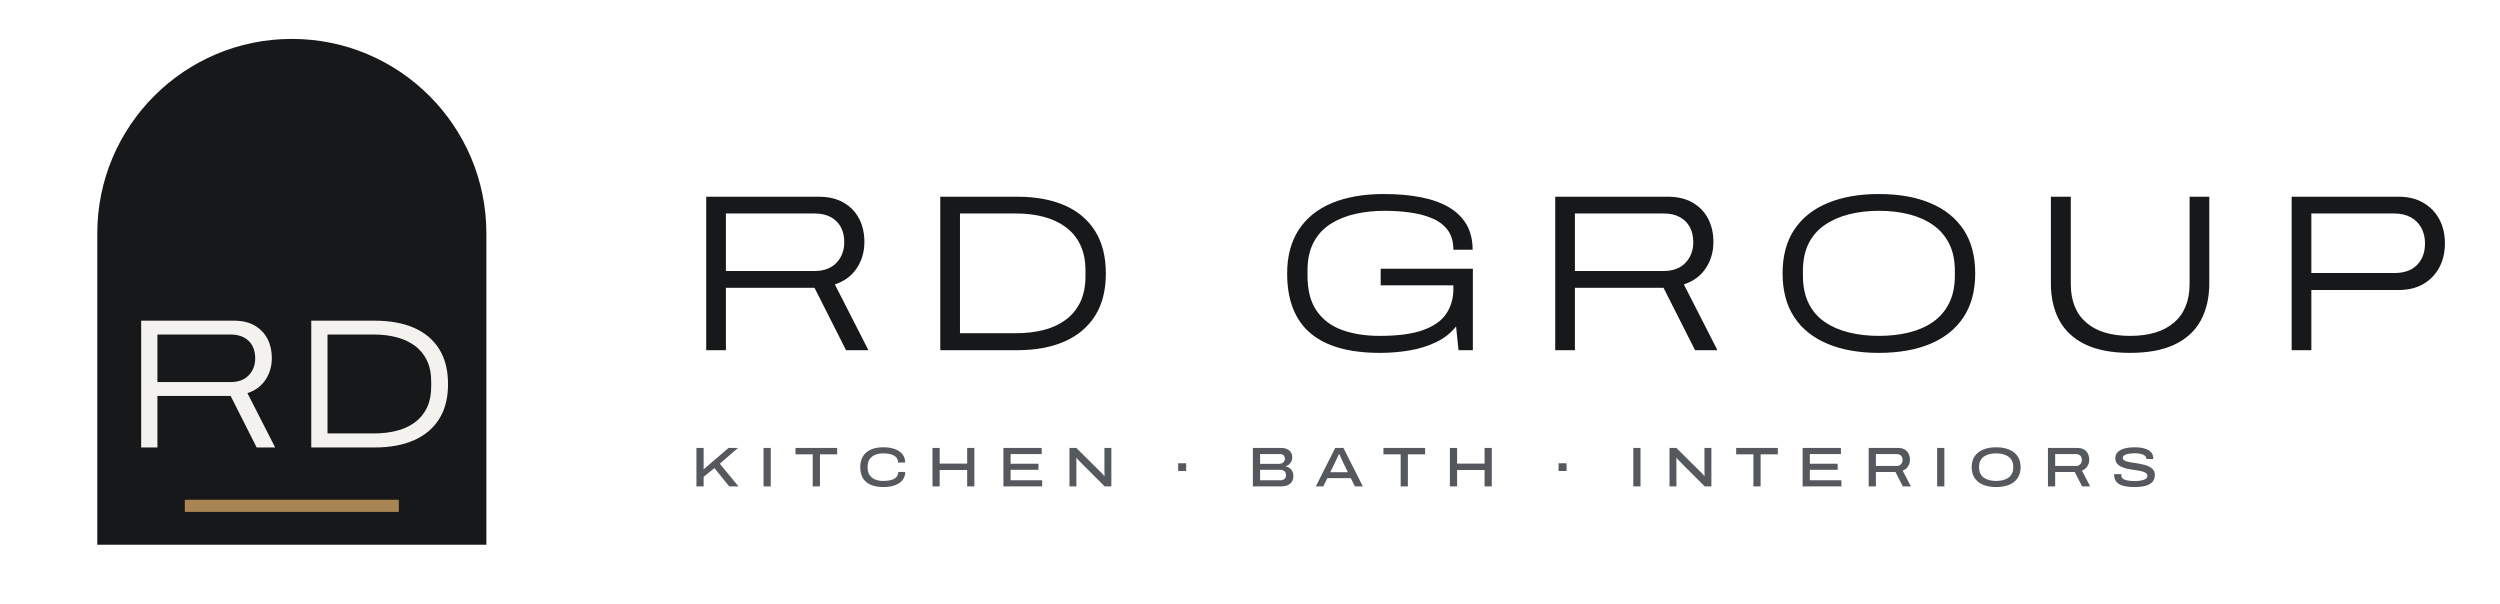
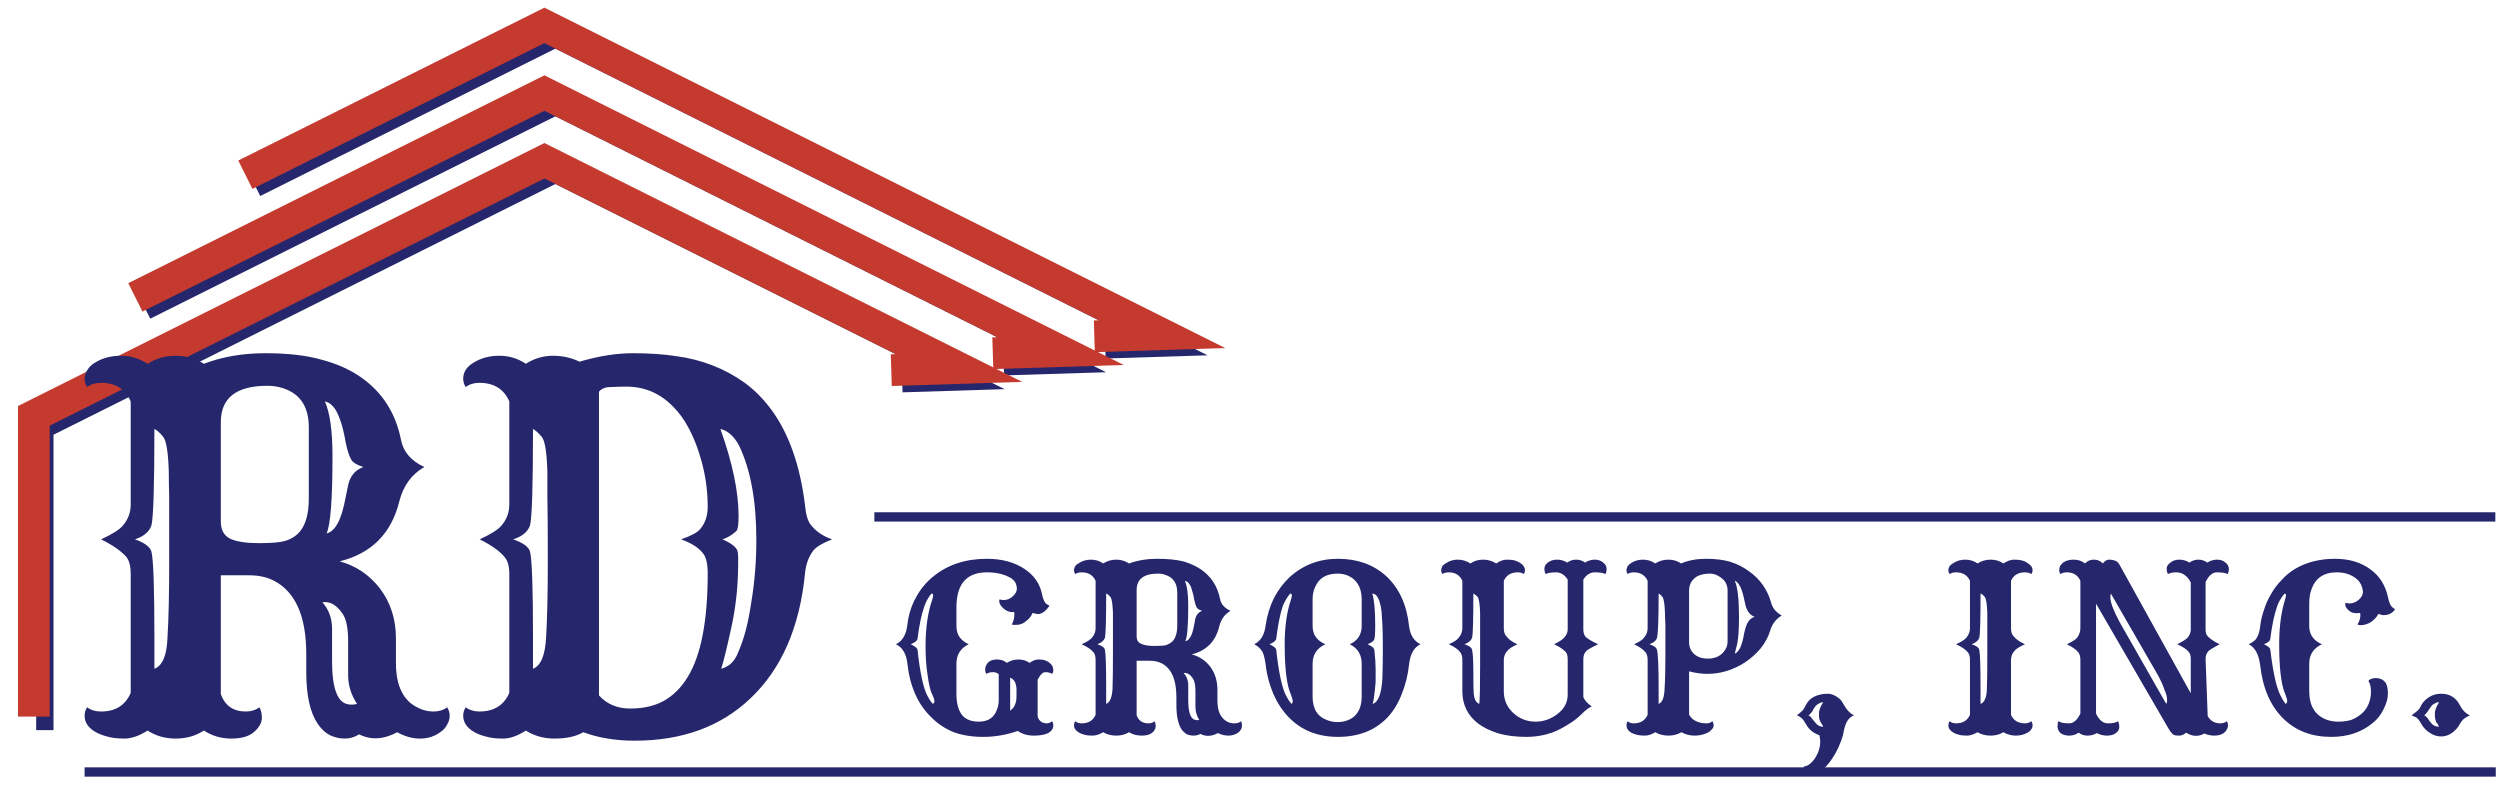
- <svg xmlns="http://www.w3.org/2000/svg" viewBox="0 0 514 124" role="img" aria-label="RD Group, Inc. Kitchen, Bath, Interiors">
-   <path d="M20 112 V48.0 A40.0 40.0 0 0 1 100 48.0 V112" fill="#16181A" />
-   <path d="M29.024 92.0V65.932H48.1Q50.646 65.932 52.375 66.939Q54.104 67.946 54.997 69.675Q55.89 71.404 55.89 73.608Q55.89 76.116 54.598 78.073Q53.306 80.03 50.874 80.828L56.574 92.0H52.774L47.416 81.398H32.368V92.0ZM32.368 78.548H47.454Q49.81 78.548 51.14 77.161Q52.47 75.774 52.47 73.646Q52.47 72.164 51.881 71.081Q51.292 69.998 50.171 69.39Q49.05 68.782 47.454 68.782H32.368ZM63.996 92.0V65.932H77.03Q81.742 65.932 85.105 67.395Q88.468 68.858 90.292 71.765Q92.116 74.672 92.116 78.966Q92.116 83.26 90.292 86.148Q88.468 89.036 85.105 90.518Q81.742 92.0 77.03 92.0ZM67.34 89.112H76.916Q79.386 89.112 81.514 88.58Q83.642 88.048 85.257 86.87Q86.872 85.692 87.765 83.849Q88.658 82.006 88.658 79.384V78.548Q88.658 75.926 87.765 74.083Q86.872 72.24 85.257 71.062Q83.642 69.884 81.514 69.333Q79.386 68.782 76.916 68.782H67.34Z" fill="#F3F2EE" />
-   <path d="M38 104 H82" stroke="#A88553" stroke-width="2.5" />
-   <path d="M145.198 72.0V40.444H168.29Q171.372 40.444 173.465 41.663Q175.558 42.882 176.639 44.975Q177.72 47.068 177.72 49.736Q177.72 52.772 176.156 55.141Q174.592 57.51 171.648 58.476L178.548 72.0H173.948L167.462 59.166H149.246V72.0ZM149.246 55.716H167.508Q170.36 55.716 171.97 54.037Q173.58 52.358 173.58 49.782Q173.58 47.988 172.867 46.677Q172.154 45.366 170.797 44.63Q169.44 43.894 167.508 43.894H149.246ZM193.322 72.0V40.444H209.1Q214.804 40.444 218.875 42.215Q222.946 43.986 225.154 47.505Q227.362 51.024 227.362 56.222Q227.362 61.42 225.154 64.916Q222.946 68.412 218.875 70.206Q214.804 72.0 209.1 72.0ZM197.37 68.504H208.962Q211.952 68.504 214.528 67.86Q217.104 67.216 219.059 65.79Q221.014 64.364 222.095 62.133Q223.176 59.902 223.176 56.728V55.716Q223.176 52.542 222.095 50.311Q221.014 48.08 219.059 46.654Q217.104 45.228 214.528 44.561Q211.952 43.894 208.962 43.894H197.37ZM283.728 72.552Q274.16 72.552 269.399 68.481Q264.638 64.41 264.638 56.222Q264.638 50.886 267.03 47.229Q269.422 43.572 273.884 41.732Q278.346 39.892 284.51 39.892Q288.788 39.892 292.169 40.559Q295.55 41.226 297.919 42.629Q300.288 44.032 301.53 46.194Q302.772 48.356 302.772 51.346H298.816Q298.816 48.862 297.643 47.298Q296.47 45.734 294.446 44.883Q292.422 44.032 289.892 43.687Q287.362 43.342 284.648 43.342Q281.474 43.342 278.622 43.986Q275.77 44.63 273.539 46.056Q271.308 47.482 270.066 49.851Q268.824 52.22 268.824 55.578V56.682Q268.824 61.236 270.733 63.95Q272.642 66.664 275.977 67.86Q279.312 69.056 283.636 69.056Q289.294 69.056 292.606 67.86Q295.918 66.664 297.367 64.479Q298.816 62.294 298.816 59.396V58.66H283.866V55.256H302.818V72.0H299.874L299.368 67.124Q297.758 69.148 295.274 70.344Q292.79 71.54 289.823 72.046Q286.856 72.552 283.728 72.552ZM319.754 72.0V40.444H342.846Q345.928 40.444 348.021 41.663Q350.114 42.882 351.195 44.975Q352.276 47.068 352.276 49.736Q352.276 52.772 350.712 55.141Q349.148 57.51 346.204 58.476L353.104 72.0H348.504L342.018 59.166H323.802V72.0ZM323.802 55.716H342.064Q344.916 55.716 346.526 54.037Q348.136 52.358 348.136 49.782Q348.136 47.988 347.423 46.677Q346.71 45.366 345.353 44.63Q343.996 43.894 342.064 43.894H323.802ZM386.278 72.552Q380.206 72.552 375.744 70.689Q371.282 68.826 368.89 65.192Q366.498 61.558 366.498 56.222Q366.498 50.84 368.89 47.229Q371.282 43.618 375.744 41.755Q380.206 39.892 386.278 39.892Q392.442 39.892 396.881 41.755Q401.32 43.618 403.712 47.229Q406.104 50.84 406.104 56.222Q406.104 61.558 403.712 65.192Q401.32 68.826 396.881 70.689Q392.442 72.552 386.278 72.552ZM386.324 69.056Q389.636 69.056 392.465 68.366Q395.294 67.676 397.41 66.204Q399.526 64.732 400.722 62.363Q401.918 59.994 401.918 56.682V55.67Q401.918 52.404 400.722 50.058Q399.526 47.712 397.41 46.24Q395.294 44.768 392.465 44.055Q389.636 43.342 386.324 43.342Q383.012 43.342 380.183 44.055Q377.354 44.768 375.192 46.24Q373.03 47.712 371.857 50.058Q370.684 52.404 370.684 55.67V56.682Q370.684 59.994 371.857 62.363Q373.03 64.732 375.192 66.204Q377.354 67.676 380.183 68.366Q383.012 69.056 386.324 69.056ZM437.944 72.552Q432.378 72.552 428.767 70.827Q425.156 69.102 423.408 65.882Q421.66 62.662 421.66 58.246V40.444H425.754V58.384Q425.754 63.536 428.905 66.296Q432.056 69.056 437.944 69.056Q443.832 69.056 447.006 66.296Q450.18 63.536 450.18 58.384V40.444H454.228V58.246Q454.228 62.662 452.48 65.882Q450.732 69.102 447.121 70.827Q443.51 72.552 437.944 72.552ZM471.164 72.0V40.444H493.152Q496.096 40.444 498.235 41.686Q500.374 42.928 501.524 45.09Q502.674 47.252 502.674 50.012Q502.674 52.818 501.524 54.98Q500.374 57.142 498.258 58.384Q496.142 59.626 493.152 59.626H475.212V72.0ZM475.212 56.13H492.278Q495.36 56.13 496.97 54.451Q498.58 52.772 498.58 50.058Q498.58 48.218 497.821 46.838Q497.062 45.458 495.659 44.676Q494.256 43.894 492.278 43.894H475.212Z" fill="#16181A" />
-   <path d="M143.185 100.0V92.1H144.668V96.493L149.774 92.1H151.729L147.992 95.343L151.833 100.0H149.923L146.887 96.24L144.668 98.034V100.0ZM156.985 100.0V92.1H158.469V100.0ZM167.094 100.0V93.41H163.552V92.1H172.12V93.41H168.578V100.0ZM181.654 100.138Q180.078 100.138 179.008 99.672Q177.939 99.207 177.404 98.292Q176.869 97.378 176.869 96.044Q176.869 94.089 178.1 93.025Q179.331 91.962 181.631 91.962Q182.953 91.962 183.965 92.324Q184.977 92.686 185.541 93.382Q186.104 94.078 186.104 95.09H184.643Q184.643 94.445 184.264 94.031Q183.885 93.618 183.2 93.416Q182.516 93.215 181.596 93.215Q180.642 93.215 179.917 93.52Q179.192 93.825 178.79 94.422Q178.387 95.02 178.387 95.894V96.182Q178.387 97.079 178.796 97.683Q179.204 98.287 179.934 98.585Q180.665 98.885 181.631 98.885Q182.573 98.885 183.252 98.689Q183.93 98.493 184.304 98.074Q184.678 97.654 184.678 97.033H186.115Q186.115 98.022 185.552 98.718Q184.988 99.413 183.988 99.776Q182.988 100.138 181.654 100.138ZM191.716 100.0V92.1H193.2V95.32H198.847V92.1H200.33V100.0H198.847V96.63H193.2V100.0ZM206.299 100.0V92.1H214.177V93.353H207.783V95.343H213.51V96.596H207.783V98.746H214.269V100.0ZM219.881 100.0V92.1H221.296L225.953 96.711Q226.091 96.838 226.281 97.039Q226.471 97.24 226.672 97.447Q226.873 97.654 227.011 97.815H227.103Q227.092 97.585 227.08 97.24Q227.069 96.895 227.069 96.653V92.1H228.495V100.0H227.126L222.457 95.343Q222.17 95.055 221.859 94.722Q221.549 94.388 221.365 94.192H221.284Q221.296 94.365 221.301 94.733Q221.307 95.101 221.307 95.526V100.0ZM242.227 96.838V95.251H243.871V96.838ZM257.592 100.0V92.1H263.48Q264.135 92.1 264.635 92.341Q265.136 92.582 265.412 93.008Q265.688 93.433 265.688 94.02Q265.688 94.48 265.515 94.854Q265.343 95.228 265.043 95.481Q264.745 95.734 264.354 95.86V95.906Q264.814 95.998 265.164 96.257Q265.515 96.516 265.716 96.918Q265.918 97.32 265.918 97.861Q265.918 98.597 265.59 99.069Q265.262 99.54 264.71 99.77Q264.158 100.0 263.48 100.0ZM259.075 98.746H263.215Q263.744 98.746 264.072 98.493Q264.4 98.24 264.4 97.689Q264.4 97.344 264.256 97.096Q264.112 96.849 263.836 96.722Q263.56 96.596 263.169 96.596H259.075ZM259.075 95.365H262.962Q263.319 95.365 263.589 95.239Q263.859 95.112 264.014 94.877Q264.17 94.641 264.17 94.331Q264.17 93.825 263.876 93.589Q263.583 93.353 263.1 93.353H259.075ZM270.53 100.0 274.52 92.1H276.211L280.201 100.0H278.568L277.717 98.298H272.91L272.059 100.0ZM273.508 97.079H277.119L276.073 94.928Q276.015 94.802 275.906 94.566Q275.797 94.331 275.687 94.078Q275.578 93.825 275.486 93.629Q275.394 93.433 275.36 93.388H275.268Q275.164 93.618 275.026 93.922Q274.888 94.227 274.762 94.503Q274.635 94.779 274.555 94.94ZM287.976 100.0V93.41H284.434V92.1H293.001V93.41H289.459V100.0ZM298.096 100.0V92.1H299.58V95.32H305.226V92.1H306.71V100.0H305.226V96.63H299.58V100.0ZM320.442 96.838V95.251H322.086V96.838ZM335.807 100.0V92.1H337.29V100.0ZM343.248 100.0V92.1H344.662L349.32 96.711Q349.457 96.838 349.647 97.039Q349.837 97.24 350.038 97.447Q350.239 97.654 350.377 97.815H350.469Q350.458 97.585 350.447 97.24Q350.435 96.895 350.435 96.653V92.1H351.861V100.0H350.493L345.823 95.343Q345.536 95.055 345.226 94.722Q344.915 94.388 344.731 94.192H344.65Q344.662 94.365 344.668 94.733Q344.673 95.101 344.673 95.526V100.0ZM360.498 100.0V93.41H356.956V92.1H365.523V93.41H361.981V100.0ZM370.618 100.0V92.1H378.496V93.353H372.102V95.343H377.829V96.596H372.102V98.746H378.588V100.0ZM384.2 100.0V92.1H390.284Q391.089 92.1 391.624 92.427Q392.158 92.755 392.423 93.301Q392.687 93.847 392.687 94.526Q392.687 95.239 392.314 95.849Q391.94 96.458 391.192 96.769L392.883 100.0H391.215L389.709 97.044H385.684V100.0ZM385.684 95.802H389.904Q390.502 95.802 390.836 95.452Q391.169 95.101 391.169 94.549Q391.169 94.169 391.026 93.905Q390.882 93.641 390.594 93.497Q390.307 93.353 389.904 93.353H385.684ZM398.277 100.0V92.1H399.76V100.0ZM410.398 100.138Q408.846 100.138 407.719 99.666Q406.592 99.195 405.982 98.281Q405.373 97.367 405.373 96.055Q405.373 94.722 405.982 93.819Q406.592 92.916 407.719 92.439Q408.846 91.962 410.398 91.962Q411.962 91.962 413.095 92.439Q414.228 92.916 414.832 93.819Q415.435 94.722 415.435 96.055Q415.435 97.367 414.832 98.281Q414.228 99.195 413.095 99.666Q411.962 100.138 410.398 100.138ZM410.41 98.885Q411.157 98.885 411.796 98.724Q412.434 98.562 412.911 98.229Q413.388 97.895 413.653 97.378Q413.917 96.861 413.917 96.171V95.906Q413.917 95.228 413.653 94.716Q413.388 94.204 412.911 93.87Q412.434 93.537 411.796 93.376Q411.157 93.215 410.41 93.215Q409.651 93.215 409.013 93.376Q408.374 93.537 407.897 93.87Q407.42 94.204 407.161 94.716Q406.902 95.228 406.902 95.906V96.171Q406.902 96.861 407.161 97.378Q407.42 97.895 407.897 98.229Q408.374 98.562 409.013 98.724Q409.651 98.885 410.41 98.885ZM421.059 100.0V92.1H427.143Q427.948 92.1 428.483 92.427Q429.017 92.755 429.282 93.301Q429.546 93.847 429.546 94.526Q429.546 95.239 429.173 95.849Q428.799 96.458 428.051 96.769L429.742 100.0H428.074L426.568 97.044H422.543V100.0ZM422.543 95.802H426.763Q427.361 95.802 427.695 95.452Q428.028 95.101 428.028 94.549Q428.028 94.169 427.885 93.905Q427.741 93.641 427.453 93.497Q427.166 93.353 426.763 93.353H422.543ZM438.908 100.138Q438.045 100.138 437.275 100.035Q436.504 99.931 435.918 99.655Q435.331 99.379 435.004 98.89Q434.676 98.401 434.676 97.62Q434.676 97.585 434.676 97.545Q434.676 97.505 434.687 97.481H436.159Q436.148 97.528 436.142 97.596Q436.136 97.665 436.136 97.757Q436.136 98.148 436.47 98.407Q436.803 98.666 437.424 98.787Q438.045 98.907 438.885 98.907Q439.264 98.907 439.638 98.873Q440.012 98.838 440.345 98.764Q440.679 98.689 440.938 98.568Q441.196 98.448 441.352 98.263Q441.507 98.079 441.507 97.838Q441.507 97.493 441.231 97.28Q440.955 97.067 440.483 96.935Q440.012 96.803 439.42 96.717Q438.827 96.63 438.201 96.533Q437.574 96.435 436.987 96.274Q436.401 96.113 435.929 95.86Q435.458 95.607 435.182 95.199Q434.906 94.79 434.906 94.192Q434.906 93.675 435.153 93.267Q435.4 92.859 435.895 92.565Q436.389 92.272 437.137 92.117Q437.884 91.962 438.896 91.962Q439.92 91.962 440.644 92.134Q441.369 92.306 441.829 92.611Q442.289 92.916 442.502 93.319Q442.714 93.721 442.714 94.181V94.376H441.265V94.192Q441.265 93.916 440.984 93.692Q440.702 93.468 440.19 93.33Q439.678 93.192 439 93.192Q438.114 93.192 437.551 93.313Q436.987 93.433 436.717 93.641Q436.447 93.847 436.447 94.135Q436.447 94.434 436.717 94.624Q436.987 94.814 437.459 94.928Q437.93 95.043 438.523 95.13Q439.115 95.216 439.742 95.32Q440.368 95.423 440.955 95.578Q441.541 95.734 442.013 95.998Q442.484 96.263 442.76 96.665Q443.036 97.067 443.036 97.654Q443.036 98.562 442.513 99.109Q441.99 99.655 441.064 99.897Q440.138 100.138 438.908 100.138Z" fill="#55595E" />
+ <svg xmlns="http://www.w3.org/2000/svg" viewBox="2 0 591 187" width="591" height="187" role="img" aria-label="RD Group, Inc.">
+   <polyline points="62.6,44.5 133.3,9.2 279.3,82.2 263.3,82.7" fill="none" stroke="#25266B" stroke-width="4.1" stroke-linejoin="miter" stroke-miterlimit="10" />
+   <polyline points="36.6,73.5 133.3,25.2 255.3,86.2 239.3,86.7" fill="none" stroke="#25266B" stroke-width="4.1" stroke-linejoin="miter" stroke-miterlimit="10" />
+   <polyline points="12.6,172.6 12.6,101.5 133.3,41.2 231.3,90.2 215.3,90.7" fill="none" stroke="#25266B" stroke-width="4.1" stroke-linejoin="miter" stroke-miterlimit="10" />
+   <polyline points="60,41.3 130.7,6 276.7,79 260.7,79.5" fill="none" stroke="#C43A2F" stroke-width="7.5" stroke-linejoin="miter" stroke-miterlimit="10" />
+   <polyline points="34,70.3 130.7,22 252.7,83 236.7,83.5" fill="none" stroke="#C43A2F" stroke-width="7.5" stroke-linejoin="miter" stroke-miterlimit="10" />
+   <polyline points="10,169.4 10,98.3 130.7,38 228.7,87 212.7,87.5" fill="none" stroke="#C43A2F" stroke-width="7.5" stroke-linejoin="miter" stroke-miterlimit="10" />
+   <path d="M50.2 172.7Q47.3 174.6 43.5 174.6Q39.8 174.6 36.9 172.7Q33.9 174.6 31.4 174.6Q28.9 174.6 27.3 174.1Q25.7 173.7 24.5 173Q22 171.5 22 169.2Q22 168.1 22.6 167.2Q23.9 168.2 25.9 168.2Q31 168.2 32.9 163.8V135.6Q32.9 133 31.9 131.7Q30.1 129.6 25.9 127.5Q29.8 125.7 31 124.3Q32.9 122.1 32.9 119.3V94.9Q31 90.5 25.9 90.5Q23.9 90.5 22.6 91.5Q22 90.6 22 89.5Q22 88.4 22.7 87.4Q23.3 86.4 24.5 85.7Q27.1 84.1 30.6 84.1Q34 84.1 36.9 86Q39.9 84.1 43.5 84.1Q47.2 84.1 50.2 86Q56.7 83.5 64.7 83.5Q72.6 83.5 77.9 85Q83.3 86.4 87.2 89.1Q94.9 94.4 96.8 104Q97.6 108.2 102.3 110.4Q97.8 113 96.4 118.5Q93.6 129.9 82.3 132.7Q88.1 134.3 91.8 139.1Q95.6 144.1 95.6 150.9V156.7Q95.6 165 101 167.4Q102.6 168.2 104.5 168.2Q106.4 168.2 107.7 167.2Q108.3 168.1 108.3 169.2Q108.3 170.3 107.7 171.3Q107.2 172.3 106.2 173Q104.1 174.6 101.3 174.6Q98.6 174.6 95.9 173.1Q91.1 175.7 86.9 173.6Q85.3 174.6 83.5 174.6Q81.7 174.6 80 173.8Q78.4 173 77.1 171.1Q74.4 167.1 74.4 158.9V154.6Q74.4 141.3 66.8 137.3Q64.3 136 60.9 136H54.2V164.1Q55.7 168.2 60.1 168.2Q62 168.2 63.3 167.2Q63.9 168.1 63.9 169.7Q63.9 171.4 62.1 173Q60.3 174.6 56.7 174.6Q53.1 174.6 50.2 172.7ZM65.2 91.2Q54.2 91.2 54.2 99.8V123.3Q54.2 126.3 56.5 127.4Q58.8 128.4 63.2 128.4Q67.6 128.4 69.3 127.9Q71.1 127.4 72.4 126.2Q75 123.7 75 117.9V101Q75 93.8 69 91.8Q67.2 91.2 65.2 91.2ZM78.8 94.9Q80.6 98.9 80.6 107.8Q80.6 123.1 79.2 126.1Q82.3 125.4 83.7 117.6L84.2 115.2Q84.8 111.5 87.9 110.4Q85.6 109.7 85 108.6Q84.3 107.4 83.7 104.5Q83.2 101.6 82.6 99.8Q82 98 81.4 97Q80.3 95.2 78.8 94.9ZM38.5 158.1Q41.4 157 41.6 150.6Q42 144.1 42 132.7Q42 121.3 42 117.6Q41.9 113.8 41.9 111.5Q41.7 104.7 40.6 103.3Q39.5 101.9 38.5 101.4Q38.5 121.4 37.8 124.2Q37 126.5 33.9 127.5Q37.3 128.7 37.8 130.4Q38.5 133.2 38.5 150.7ZM78.2 142.4Q80.5 144.9 80.5 148.7V156.3Q80.5 165.9 84.3 166.5Q85.4 166.7 86.4 166.4Q84.3 163.2 84.3 159.6V151.6Q84.3 147 83 145.1Q80.8 141.9 78.2 142.4ZM133.1 174.6Q129.3 174.6 126.3 172.7Q123.4 174.6 120.9 174.6Q118.4 174.6 116.8 174.1Q115.2 173.7 114 173Q111.5 171.5 111.5 169.2Q111.5 168.1 112.1 167.2Q113.4 168.2 115.3 168.2Q120.5 168.2 122.4 163.8V135.6Q122.4 133 121.3 131.7Q119.6 129.6 115.4 127.5Q119.3 125.7 120.5 124.3Q122.4 122.1 122.4 119.3V94.9Q120.5 90.5 115.3 90.5Q113.4 90.5 112.1 91.5Q111.5 90.6 111.5 89.5Q111.5 88.4 112.1 87.4Q112.8 86.4 114 85.7Q116.6 84.1 120 84.1Q123.5 84.1 126.3 86Q129.3 84.1 132.7 84.1Q136.1 84.1 139 85.5Q145.8 83.5 151.6 83.5Q157.4 83.5 161.9 84.2Q166.4 84.8 170.5 86.4Q174.6 88 178.2 90.6Q181.8 93.3 184.6 97.2Q190.6 105.6 192.3 119.4Q192.6 122.8 193.7 124.1Q195.5 126.4 198.7 127.5Q195.4 128.8 194.3 130.1Q192.6 132.3 192.3 135.6Q190.4 154.7 179.4 165.1Q168.9 175.1 152 175.1Q145.3 175.1 139.9 173.1Q137.3 174.6 133.1 174.6ZM143.6 164.4Q146.4 167.5 151 167.5Q155.6 167.5 158.9 165.7Q162.3 163.8 164.6 160Q169.3 152.3 169.3 135.6Q169.3 132 168.1 130.7Q166.6 128.8 163 127.5Q166.5 126.3 167.5 125.1Q169.3 123 169.3 119.8Q169.3 116.6 168.8 113.4Q168.3 110.3 167.3 107.2Q166.3 104 164.8 101.2Q163.3 98.3 161.1 96.1Q156.5 91.4 150.1 91.4Q148.2 91.4 146.3 91.5Q144.5 91.5 143.6 92.6ZM172.3 101.4Q176.6 113.4 176.6 122Q176.6 125 176.1 125.5Q175.6 126 175 126.4Q174 127.1 172.8 127.5Q176.2 129 176.4 130.5Q176.5 131.1 176.5 131.8V133.2Q176.5 141 174.9 148.3Q173.3 155.6 172.5 158.1Q175.1 157.4 176.3 154.7Q177.5 152 178.3 149Q179.1 145.9 179.6 142.4Q180.8 135.3 180.8 127.6Q180.8 113.8 176.7 105.3Q174.9 102 172.3 101.4ZM128 158.1Q130.8 157 131.1 150.6Q131.5 144.1 131.5 132.7Q131.5 121.3 131.4 117.6Q131.4 113.8 131.4 111.5Q131.2 104.7 130.1 103.3Q128.9 101.9 128 101.4Q128 121.4 127.3 124.2Q126.5 126.5 123.3 127.5Q126.8 128.7 127.3 130.4Q128 133.2 128 150.7Z" fill="#25266B" />
+   <path d="M242.6 172.8Q238.5 174.2 234.5 174.2Q230.5 174.2 227.5 173.1Q224.5 171.9 222.3 169.7Q217.4 165.1 216.5 156.8Q216.1 153.4 213.8 152.3Q216.1 151.2 216.5 147.7Q216.9 144.2 218.5 141.3Q220.1 138.3 222.6 136.3Q227.7 132.1 235.3 132.1Q240.6 132.1 244.2 134.5Q247.5 136.7 248.3 140.3Q248.7 142.3 249.4 142.8Q249.7 143 250.1 143.2Q248.5 145.5 246.9 145.1Q246.5 145 246.1 144.9Q245.6 146.1 244.6 146.8Q243.7 147.6 242.6 147.7Q241.4 147.8 241.2 147.6Q241.8 146.6 241.8 145.1Q241.8 144.9 241.7 144.6Q241.6 144.7 241.5 144.7Q241.4 144.7 241.1 144.7Q240.8 144.7 240.3 144.5Q239.7 144.3 239.3 143.9Q238.3 143.1 238.2 142.1Q238.2 141.9 238.3 141.7Q240 142.2 241.4 141Q242.4 140.1 242.4 139.1Q242.3 138.1 241.9 137.5Q241.4 136.8 240.5 136.4Q238.4 135.3 235.3 135.3Q228.1 135.3 228.1 143.6V148Q228.1 151 231 152.3Q228.1 153.7 228.1 156.9V164Q228.1 167.3 229.4 169Q230.7 170.6 233.4 170.6Q236.7 170.6 237.7 167.7Q238.1 166.7 238.1 165.5V159.4Q237.6 158.9 236.7 158.9Q235.8 158.9 235.2 159.3Q234.9 159 234.9 158.2Q234.9 157.4 235.6 156.6Q236.3 155.9 237.7 155.9Q239.1 155.9 240 156.7Q241.3 155.9 242.8 155.9Q244.2 155.9 245.4 156.7Q246.5 155.9 247.5 155.9Q248.5 155.9 249 156.1Q249.6 156.3 250 156.6Q251 157.3 251 158.4Q251 159 250.7 159.3Q250.1 158.9 249.1 158.9Q248.2 158.9 247.3 160.7V169.4Q247.8 171 249.5 171Q250.1 171 250.7 170.5Q251 170.9 251 171.5Q251 172.6 249.8 173.3Q248.6 173.9 246.4 173.9Q244.2 173.9 242.6 172.8ZM222.5 166.4Q222.9 166.2 222.9 165.8Q222.9 165.2 222.3 164Q221.7 162.7 221.3 159.7Q220.8 156.7 220.8 152.7Q220.8 146.3 222.4 141.7Q222.6 141.1 222.6 140.7Q222.6 140.4 222.2 140.3Q221 141.8 220.5 143.4Q219.5 146.2 218.9 151Q218.8 151.7 217.3 152.3Q218.8 153 218.9 153.6Q219.8 161.9 221.3 164.6Q221.8 165.6 222.5 166.4ZM240.8 168Q242.3 167 242.3 164.6V163.1Q242.3 160.8 240.8 160.2ZM247.1 168.5 247 167.9ZM268.9 173.1Q267.6 173.9 265.9 173.9Q264.1 173.9 262.8 173.1Q261.4 173.9 260.3 173.9Q259.1 173.9 258.4 173.7Q257.6 173.5 257.1 173.2Q255.9 172.5 255.9 171.5Q255.9 170.9 256.2 170.5Q256.8 171 257.7 171Q260.1 171 261 169V156Q261 154.8 260.5 154.2Q259.7 153.2 257.7 152.3Q259.5 151.5 260.1 150.8Q261 149.8 261 148.5V137.3Q260.1 135.3 257.7 135.3Q256.8 135.3 256.2 135.7Q255.9 135.3 255.9 134.8Q255.9 134.3 256.2 133.8Q256.5 133.4 257.1 133.1Q258.3 132.3 259.9 132.3Q261.5 132.3 262.8 133.2Q264.2 132.3 265.9 132.3Q267.5 132.3 268.9 133.2Q271.9 132.1 275.6 132.1Q279.2 132.1 281.7 132.7Q284.1 133.4 285.9 134.6Q289.5 137.1 290.4 141.5Q290.7 143.4 292.9 144.4Q290.8 145.6 290.2 148.2Q288.9 153.4 283.7 154.7Q286.4 155.4 288.1 157.6Q289.8 159.9 289.8 163.1V165.7Q289.8 169.5 292.3 170.7Q293 171 293.9 171Q294.8 171 295.4 170.5Q295.6 170.9 295.6 171.5Q295.6 172 295.4 172.4Q295.1 172.9 294.7 173.2Q293.7 173.9 292.4 173.9Q291.2 173.9 289.9 173.3Q287.7 174.5 285.8 173.5Q285 173.9 284.2 173.9Q283.4 173.9 282.6 173.6Q281.9 173.2 281.3 172.4Q280.1 170.5 280.1 166.7V164.8Q280.1 158.6 276.6 156.8Q275.4 156.2 273.8 156.2H270.7V169.1Q271.4 171 273.5 171Q274.4 171 274.9 170.5Q275.2 170.9 275.2 171.7Q275.2 172.5 274.4 173.2Q273.6 173.9 271.9 173.9Q270.2 173.9 268.9 173.1ZM275.8 135.6Q270.7 135.6 270.7 139.5V150.4Q270.7 151.8 271.8 152.2Q272.8 152.7 274.9 152.7Q276.9 152.7 277.7 152.5Q278.5 152.2 279.1 151.7Q280.3 150.5 280.3 147.9V140.1Q280.3 136.8 277.5 135.9Q276.7 135.6 275.8 135.6ZM282.1 137.3Q282.9 139.1 282.9 143.2Q282.9 150.2 282.2 151.6Q283.7 151.3 284.3 147.7L284.5 146.6Q284.8 144.9 286.2 144.4Q285.2 144.1 284.9 143.6Q284.6 143.1 284.3 141.7Q284.1 140.4 283.8 139.6Q283.6 138.7 283.3 138.3Q282.8 137.4 282.1 137.3ZM263.5 166.4Q264.8 165.9 265 162.9Q265.1 159.9 265.1 154.7Q265.1 149.5 265.1 147.7Q265.1 146 265.1 144.9Q265 141.8 264.5 141.1Q264 140.5 263.5 140.3Q263.5 149.5 263.2 150.8Q262.8 151.8 261.4 152.3Q263 152.8 263.2 153.6Q263.5 154.9 263.5 162.9ZM281.8 159.1Q282.9 160.3 282.9 162V165.5Q282.9 169.9 284.6 170.2Q285.1 170.3 285.5 170.2Q284.6 168.7 284.6 167.1V163.4Q284.6 161.3 284 160.4Q283 158.9 281.8 159.1ZM298.5 152.3Q300.8 151.2 301.2 147.8Q301.7 144.4 303.1 141.5Q304.6 138.6 306.8 136.5Q311.6 132.1 318.3 132.1Q325.1 132.1 329.6 136.1Q334.3 140.4 335.1 148Q335.5 151.2 337.8 152.3Q335.5 153.4 335.1 157.1Q334.7 160.8 333.4 164Q332.2 167.2 330.1 169.5Q325.7 174.2 318.3 174.2Q311.1 174.2 306.6 169.5Q304.4 167.2 303 164Q301.7 160.8 301.3 157.9Q301 155.1 300.4 154Q299.7 152.9 298.5 152.3ZM315.3 152.3Q312.3 153.7 312.3 156.9V164.7Q312.3 169.1 315.9 170.3Q317 170.7 318.2 170.7Q319.5 170.7 320.5 170.3Q321.6 169.9 322.3 169.2Q323.9 167.6 323.9 164.7V156.9Q323.9 153.7 321.1 152.3Q323.9 151 323.9 148V141.7Q323.9 138.7 322.2 137.1Q320.6 135.6 318.2 135.6Q314.1 135.6 312.8 139Q312.3 140.1 312.3 141.7V148Q312.3 151 315.3 152.3ZM326.4 140.3Q327.1 142.5 327.1 147.9Q327.1 151 326.8 151.3Q326.6 151.6 326.3 151.8Q325.8 152.1 325.3 152.3Q326.9 153 326.9 153.7Q327.2 156.3 327.2 158.2Q327.2 160.1 327.2 161.2Q327.1 162.4 327 163.3Q326.8 165.4 326.5 166.4Q328.5 165.8 328.8 160.3Q328.9 157.2 328.9 153.4Q328.9 149.6 328.8 147.7Q328.7 145.8 328.6 144.6Q328.3 141.8 327.3 140.7Q327 140.4 326.4 140.3ZM307.3 166.4Q307.6 166.2 307.6 165.8Q307.6 165.2 307.1 164Q305.7 160.8 305.7 152.3Q305.7 146.1 307.2 141.7Q307.4 141.1 307.4 140.7Q307.4 140.4 307 140.3Q305.8 141.8 305.2 143.4Q304.3 146.2 303.7 151Q303.6 151.7 302.1 152.3Q303.6 153 303.7 153.6Q304.6 161.9 306.1 164.6Q306.6 165.6 307.3 166.4ZM376.3 164.8Q376.8 166 378.3 167Q377.3 167.4 375.9 168.8Q374.5 170.2 372.8 171.2Q371.1 172.3 369.4 173Q366.3 174.2 362.8 174.2Q359.2 174.2 356.3 173.4Q353.4 172.5 351.5 171.1Q347.7 168.2 347.7 163.4V156Q347.7 154.8 347.2 154.2Q346.5 153.2 344.5 152.3Q346.3 151.5 346.8 150.8Q347.7 149.8 347.7 148.5V137.3Q346.8 135.3 344.5 135.3Q343.6 135.3 343 135.7Q342.7 135.3 342.7 134.8Q342.7 134.3 343 133.8Q343.3 133.4 343.9 133.1Q345.1 132.3 346.6 132.3Q348.2 132.3 349.6 133.2Q350.9 132.3 352.6 132.3Q354.3 132.3 355.7 133.2Q357 132.3 358.2 132.3Q359.4 132.3 360.1 132.5Q360.8 132.7 361.4 133.1Q362.5 133.8 362.5 134.8Q362.5 135.3 362.2 135.7Q361.7 135.3 360.8 135.3Q358.4 135.3 357.5 137.3V148.5Q357.5 149.8 358.1 150.4Q358.9 151.5 360.7 152.3Q358.8 153.2 358.3 153.9Q357.5 154.8 357.5 156V163.4Q357.5 166.6 359.9 168.7Q362.1 170.6 365 170.6Q367.9 170.6 370.3 168.7Q372.6 166.9 372.6 164.2V155.8Q372.6 154.6 372.1 154.1Q371.3 153.2 369.4 152.3Q371.2 151.4 371.7 150.8Q372.6 149.9 372.6 148.8V137Q371.5 135.3 369.8 135.3Q368.2 135.3 367.4 135.7Q367.1 135.2 367.1 134.4Q367.1 133.6 367.9 133Q368.8 132.3 370.1 132.3Q371.4 132.3 372.5 133Q373.4 132.3 374.6 132.3Q375.8 132.3 376.7 133Q377.8 132.3 379 132.3Q380.2 132.3 381 133Q381.8 133.6 381.8 134.5Q381.8 135.3 381.5 135.7Q380.7 135.3 379 135.3Q377.4 135.3 376.3 137V148.8Q376.3 149.9 376.8 150.5Q377.6 151.3 379.8 152.3Q377.5 153.4 377 153.9Q376.3 154.6 376.3 155.8ZM351.7 166.4Q351.9 165 351.9 157.2Q351.9 149.5 351.9 147.7Q351.9 146 351.9 144.9Q351.8 141.8 351.3 141.1Q350.7 140.5 350.3 140.3Q350.3 149.5 350 150.8Q349.6 151.8 348.2 152.3Q349.8 152.8 350 153.6Q350.3 154.9 350.3 159.1Q350.3 163.3 350.4 164.1Q350.5 164.9 350.7 165.4Q351.1 166.2 351.7 166.4ZM399.5 173.1Q398.1 173.9 396.4 173.9Q394.7 173.9 393.3 173.1Q392 173.9 390.8 173.9Q389.7 173.9 388.9 173.7Q388.2 173.5 387.6 173.2Q386.5 172.5 386.5 171.5Q386.5 170.9 386.8 170.5Q387.3 171 388.2 171Q390.6 171 391.5 169V156Q391.5 154.8 391 154.2Q390.2 153.2 388.3 152.3Q390.1 151.5 390.6 150.8Q391.5 149.8 391.5 148.5V137.3Q390.6 135.3 388.2 135.3Q387.3 135.3 386.8 135.7Q386.5 135.3 386.5 134.8Q386.5 134.3 386.8 133.8Q387.1 133.4 387.6 133.1Q388.8 132.3 390.4 132.3Q392 132.3 393.3 133.2Q394.7 132.3 396.4 132.3Q398.1 132.3 399.4 133.2Q402 132.1 405.3 132.1Q408.6 132.1 411 132.8Q413.5 133.6 415.4 135Q419.4 137.8 420.7 142.5Q421.2 144.4 423.2 145.5Q421.2 146.7 420.5 149Q419.8 151.3 418.2 153.3Q416.6 155.2 414.5 156.6Q410.3 159.3 405.6 159.3Q403.5 159.3 401.3 158.7V168.9Q402 170.4 404.2 170.9Q404.8 171 405.5 171Q406.2 171 406.8 170.5Q407.1 170.9 407.1 171.5Q407.1 172 406.7 172.4Q406.3 172.9 405.7 173.2Q404.3 173.9 402.6 173.9Q400.9 173.9 399.5 173.1ZM401.3 151.8Q401.3 153.6 402.6 154.7Q403.8 155.7 405.7 155.7Q408.6 155.7 409.9 153.5Q410.4 152.7 410.4 151.6V139.6Q410.4 137.7 408.9 136.6Q407.6 135.6 406.3 135.6Q405 135.6 404.1 135.9Q403.3 136.1 402.7 136.6Q401.3 137.7 401.3 139.7ZM412.1 154.5Q412.7 154.4 413.4 153.1Q414 151.7 414.3 149.8Q414.7 147.9 415.2 147.1Q415.7 146.2 416.8 145.8Q415 145.2 414.5 142.5Q414 139.9 413.4 138.7Q412.7 137.4 412.1 137.3Q413.1 139.5 413.1 145.8Q413.1 150 412.7 152.1Q412.2 154.2 412.1 154.5ZM394.1 166.4Q395.4 165.9 395.5 162.9Q395.7 159.9 395.7 154.7Q395.7 149.5 395.7 147.7Q395.6 146 395.6 144.9Q395.5 141.8 395 141.1Q394.5 140.5 394.1 140.3Q394.1 149.5 393.7 150.8Q393.4 151.8 391.9 152.3Q393.5 152.8 393.7 153.6Q394.1 154.9 394.1 162.9ZM426.8 169.1Q428 168.2 428.4 167.6L429 166.5Q430 164.7 432.3 164.2Q433 164 434.1 164Q435.1 164 436.2 164.7Q437.2 165.3 437.7 166.3Q438.9 168.5 440.3 169.1Q438.7 169.7 438.1 171.9Q437.9 172.5 437.7 173.7Q437.4 174.9 436.6 176.7Q435.8 178.4 434.8 179.8Q432.6 182.9 430.4 182.9Q429.5 182.9 428.9 182.4Q428.4 182 428.4 181.2Q429.8 181.1 431.1 179.2Q432.3 177.3 432.3 175.3Q432.3 174.6 432.1 173.8Q430 173.1 429 171.3L428.5 170.5Q428 169.6 426.8 169.1ZM433 166Q432.5 166 432 166.3Q431.6 166.5 431.2 166.9Q430.9 167.4 430.7 167.6Q430.6 167.9 430.4 168.2Q429.9 168.9 429.5 169.1Q430 169.3 430.3 169.8Q430.7 170.3 431.2 170.9Q431.9 171.8 433 171.8Q432.9 171.5 432.7 171.2Q432.5 171 432.4 170.7Q432.2 170.4 432.1 170Q432 169.6 432 168.6Q432 167.6 433 166ZM475.6 173.1Q474.3 173.9 472.6 173.9Q470.8 173.9 469.5 173.1Q468.1 173.9 467 173.9Q465.8 173.9 465.1 173.7Q464.3 173.5 463.8 173.2Q462.6 172.5 462.6 171.5Q462.6 170.9 462.9 170.5Q463.5 171 464.4 171Q466.8 171 467.7 169V156Q467.7 154.8 467.2 154.2Q466.4 153.2 464.4 152.3Q466.2 151.5 466.8 150.8Q467.7 149.8 467.7 148.5V137.3Q466.8 135.3 464.4 135.3Q463.5 135.3 462.9 135.7Q462.6 135.3 462.6 134.8Q462.6 134.3 462.9 133.8Q463.3 133.4 463.8 133.1Q465 132.3 466.6 132.3Q468.2 132.3 469.5 133.2Q470.9 132.3 472.6 132.3Q474.3 132.3 475.6 133.2Q477 132.3 478.1 132.3Q479.3 132.3 480 132.5Q480.8 132.7 481.3 133.1Q482.5 133.8 482.5 134.8Q482.5 135.3 482.2 135.7Q481.6 135.3 480.7 135.3Q478.3 135.3 477.4 137.3V148.5Q477.4 149.8 478 150.4Q478.9 151.5 480.7 152.3Q478.7 153.2 478.2 153.9Q477.4 154.8 477.4 156V169Q478.3 171 480.7 171Q481.6 171 482.2 170.5Q482.5 170.9 482.5 171.5Q482.5 172 482.2 172.4Q481.9 172.9 481.3 173.2Q480.1 173.9 478.5 173.9Q477 173.9 475.6 173.1ZM470.2 166.4Q471.6 165.9 471.7 162.9Q471.8 159.9 471.8 154.7Q471.8 149.5 471.8 147.7Q471.8 146 471.8 144.9Q471.7 141.8 471.2 141.1Q470.7 140.5 470.2 140.3Q470.2 149.5 469.9 150.8Q469.5 151.8 468.1 152.3Q469.7 152.8 469.9 153.6Q470.2 154.9 470.2 162.9ZM493.4 173.2Q492.4 173.9 491.2 173.9Q489.9 173.9 489.1 173.3Q488.4 172.6 488.4 171.8Q488.4 170.9 488.6 170.5Q489.4 171 491.1 171Q492.7 171 493.8 168.7V156Q493.8 154.8 493.3 154.2Q492.5 153.2 490.6 152.3Q492.5 151.4 493 150.8Q493.8 149.7 493.8 148.5V137.3Q492.9 135.3 490.6 135.3Q489.7 135.3 489.1 135.7Q488.8 135.3 488.8 134.8Q488.8 134.3 489 133.8Q489.3 133.4 489.7 133Q490.7 132.3 492.2 132.3Q493.8 132.3 494.9 133.2Q495.7 132.3 497 132.3Q498.3 132.3 499.1 133.2Q499.8 132.3 500.6 132.3Q501.4 132.3 501.9 132.5Q502.3 132.6 502.6 132.9Q503 133.3 503.5 134.3L519.9 163.9V155.8Q519.9 154.6 519.4 154.1Q518.7 153.2 516.7 152.3Q518.5 151.4 519.1 150.8Q519.9 149.9 519.9 148.8V137.7Q519.3 136.5 518.4 135.9Q517.6 135.3 516.4 135.3Q515.3 135.3 514.5 135.7Q514.2 135.2 514.2 134.4Q514.2 133.6 515.1 133Q515.9 132.3 517.2 132.3Q518.5 132.3 519.6 133Q520.5 132.3 521.7 132.3Q522.9 132.3 523.8 133Q524.9 132.3 526.1 132.3Q527.4 132.3 528.1 133Q528.9 133.6 528.9 134.5Q528.9 135.3 528.6 135.7Q527.8 135.3 526.1 135.3Q524.5 135.3 523.4 137.6V148.8Q523.4 149.9 523.9 150.4Q524.7 151.3 526.7 152.3Q524.5 153.5 524.1 153.9Q523.4 154.6 523.4 155.8L523.9 169.3Q524.9 171 526.9 171Q527.8 171 528.4 170.5Q528.7 170.9 528.7 171.5Q528.7 172 528.4 172.5Q528.2 172.9 527.7 173.3Q526.8 173.9 525.5 173.9Q524.2 173.9 523.1 173.4Q521 174.6 518.8 173.2Q518 173.9 517.2 173.9Q516.4 173.9 516.1 173.8Q515.7 173.7 515.4 173.3Q514.9 172.8 513.8 170.8L497.5 142.7V168.7Q498.6 171 500.3 171Q502 171 502.7 170.5Q503 171 503 171.9Q503 172.7 502.2 173.3Q501.4 173.9 500.1 173.9Q498.8 173.9 497.7 173.3Q496.7 173.9 495.5 173.9Q494.3 173.9 493.4 173.2ZM514.1 166.4Q514.3 166.1 514.3 165.6Q514.3 165.1 514.2 164.5Q514 163.8 513.7 163.1Q513.2 161.6 512.3 159.9L501 140.3Q500.9 140.6 500.9 141.3Q500.9 143 503.1 147.1ZM561.9 161Q562.3 160.3 563.7 160.3Q565 160.3 565.8 161.2Q566.5 162 566.5 163.9Q566.5 165.7 565.5 167.6Q564.6 169.6 562.8 171Q558.9 174.2 553.1 174.2Q546.2 174.2 541.8 169.9Q537.2 165.4 536.3 157.2Q535.8 153.4 533.6 152.3Q534.8 151.7 535.3 151.1Q536.1 150 536.3 148.1Q536.5 146.2 537.2 144.2Q537.8 142.2 538.9 140.4Q539.9 138.6 541.4 137.1Q542.8 135.5 544.7 134.4Q548.7 132.1 554 132.1Q559.1 132.1 562.5 134.7Q565.6 137 566.5 141.1Q566.9 143.1 567.6 143.6Q567.8 143.8 568.2 144Q567.4 145.3 565.8 145.4Q565.1 145.5 564.3 145.1Q562.8 147.6 560.2 147.8Q559.6 147.8 559.3 147.6Q560 146.6 560 145.3Q560 145.1 559.9 144.9Q558.7 145.1 557.8 144.7Q556.5 143.9 556.4 142.9Q556.4 142.7 556.5 142.5Q558.1 143 559.6 141.8Q560.6 140.9 560.6 139.9Q560.5 138.9 560.1 138.1Q559.7 137.3 558.9 136.7Q557.1 135.3 554.4 135.3Q549.8 135.3 548.4 139.4Q547.9 140.8 547.9 142.7V148Q547.9 151 550.9 152.3Q547.9 153.7 547.9 156.9V163.4Q547.9 168.5 551.9 170.1Q553.2 170.6 554.8 170.6Q556.4 170.6 557.8 170.2Q559.1 169.7 560.2 168.8Q561.3 167.9 561.9 166.5Q562.5 165.1 562.5 163.5Q562.5 161.9 561.9 161ZM542.3 166.4Q542.7 166.2 542.7 165.8Q542.7 165.2 542.2 164Q540.8 160.8 540.8 152.3Q540.8 146.1 542.2 141.7Q542.4 141.1 542.4 140.7Q542.4 140.4 542.1 140.3Q540.8 141.8 540.3 143.4Q539.3 146.2 538.7 151Q538.7 151.7 537.2 152.3Q538.7 153 538.7 153.6Q539.7 161.9 541.2 164.6Q541.7 165.6 542.3 166.4ZM572.1 169.1Q573.5 168.1 573.9 167.6Q574.3 167 574.5 166.5Q575.2 165.4 576.4 164.7Q577.6 164 579.1 164Q582 164 583.4 166.5Q584.4 168.5 585.9 169.1Q585.5 169.3 585.1 169.5Q584.8 169.7 584.5 169.9Q583.9 170.4 583.3 171.5Q582.7 172.5 581.6 173.3Q580.4 174.1 579.1 174.1Q577.7 174.1 576.5 173.3Q575.2 172.5 574.5 171.3Q573.8 170 573.2 169.6Q572.5 169.3 572.1 169.1ZM578.6 166Q578 166 577.6 166.3Q577.1 166.5 576.8 166.9Q576.4 167.4 576.3 167.6Q576.1 167.9 575.9 168.2Q575.4 168.9 575.1 169.1Q575.5 169.3 575.9 169.8Q576.2 170.3 576.7 170.9Q577.4 171.8 578.6 171.8Q578.4 171.5 578.3 171.2Q578.1 171 577.9 170.7Q577.8 170.4 577.7 170Q577.6 169.6 577.6 168.6Q577.6 167.6 578.6 166Z" fill="#25266B" />
+   <rect x="208.7" y="121.1" width="383.2" height="2.2" fill="#25266B" />
+   <rect x="22" y="181.4" width="570" height="2.2" fill="#25266B" />
</svg>
